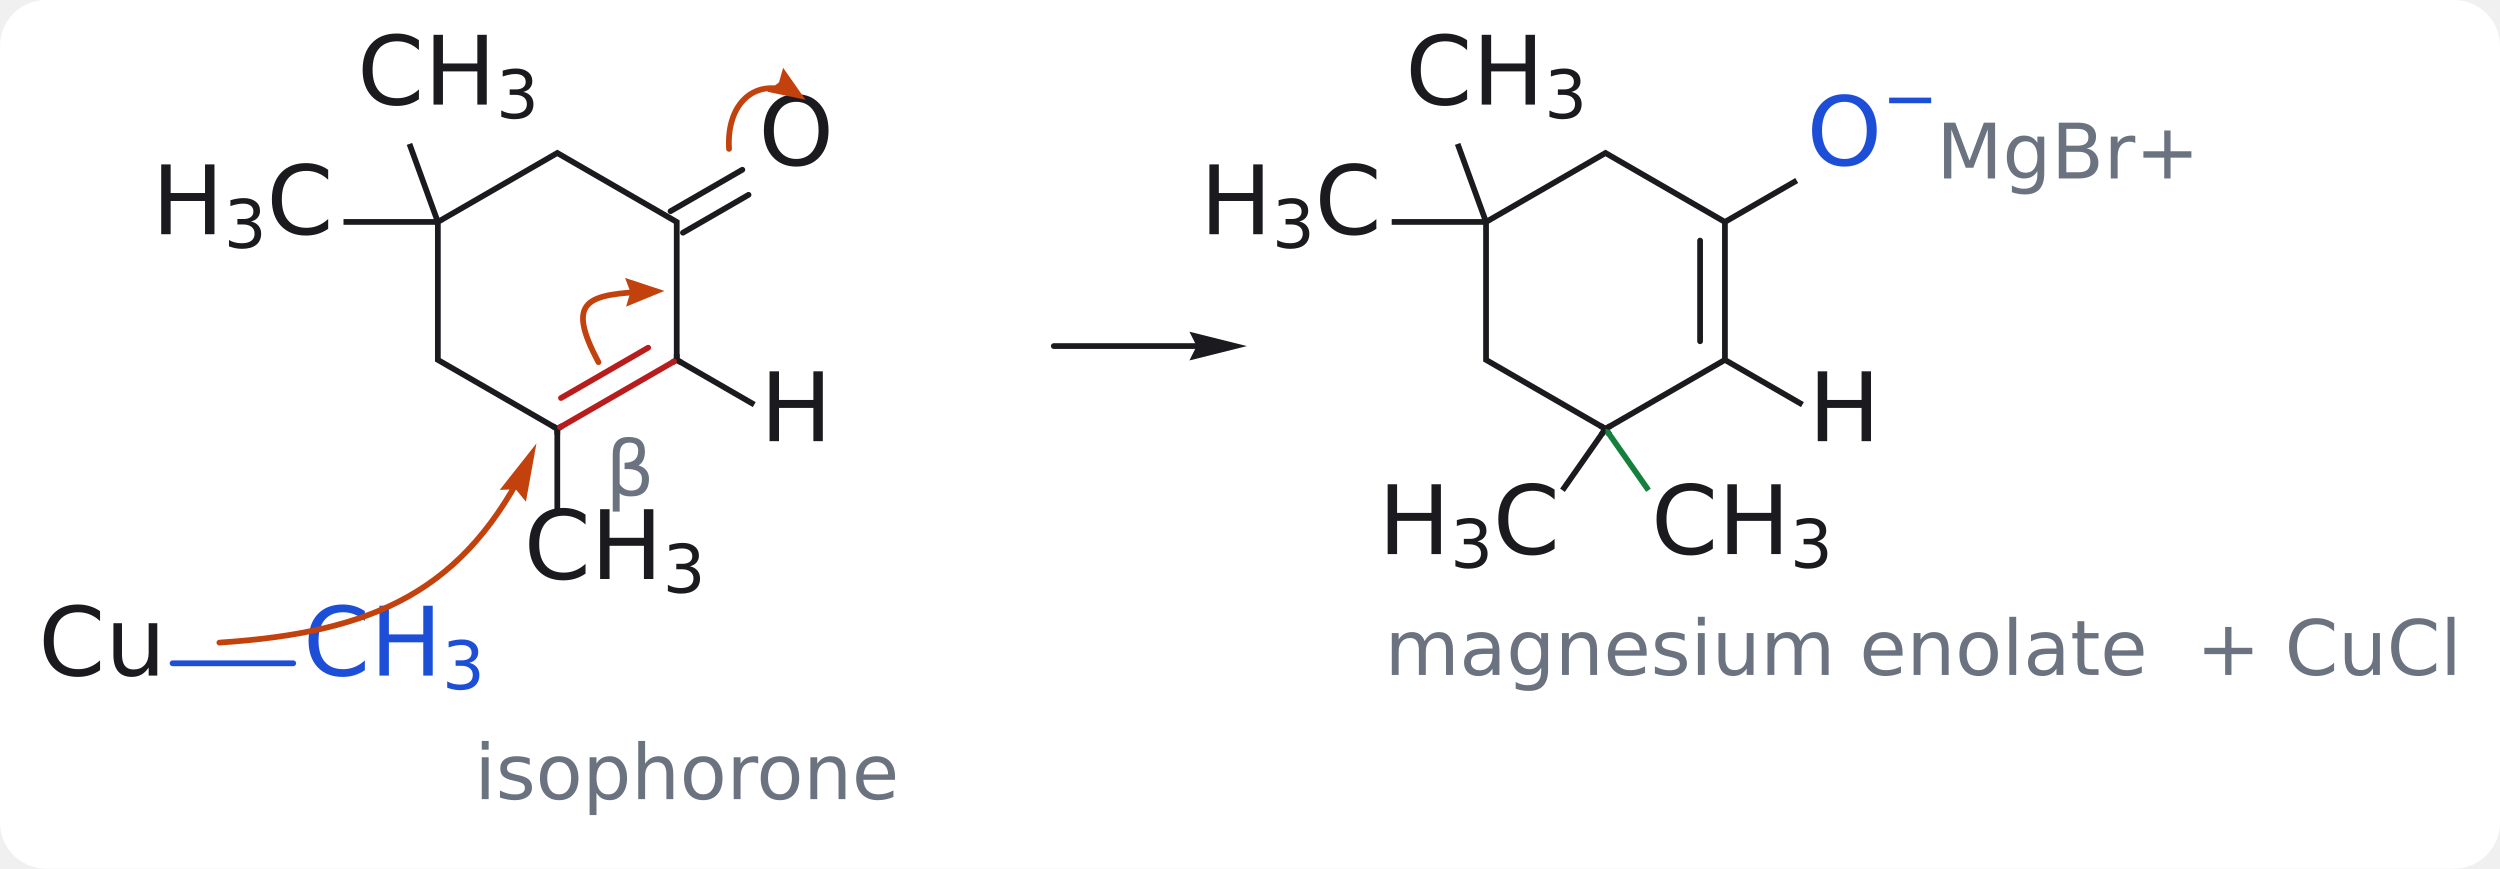
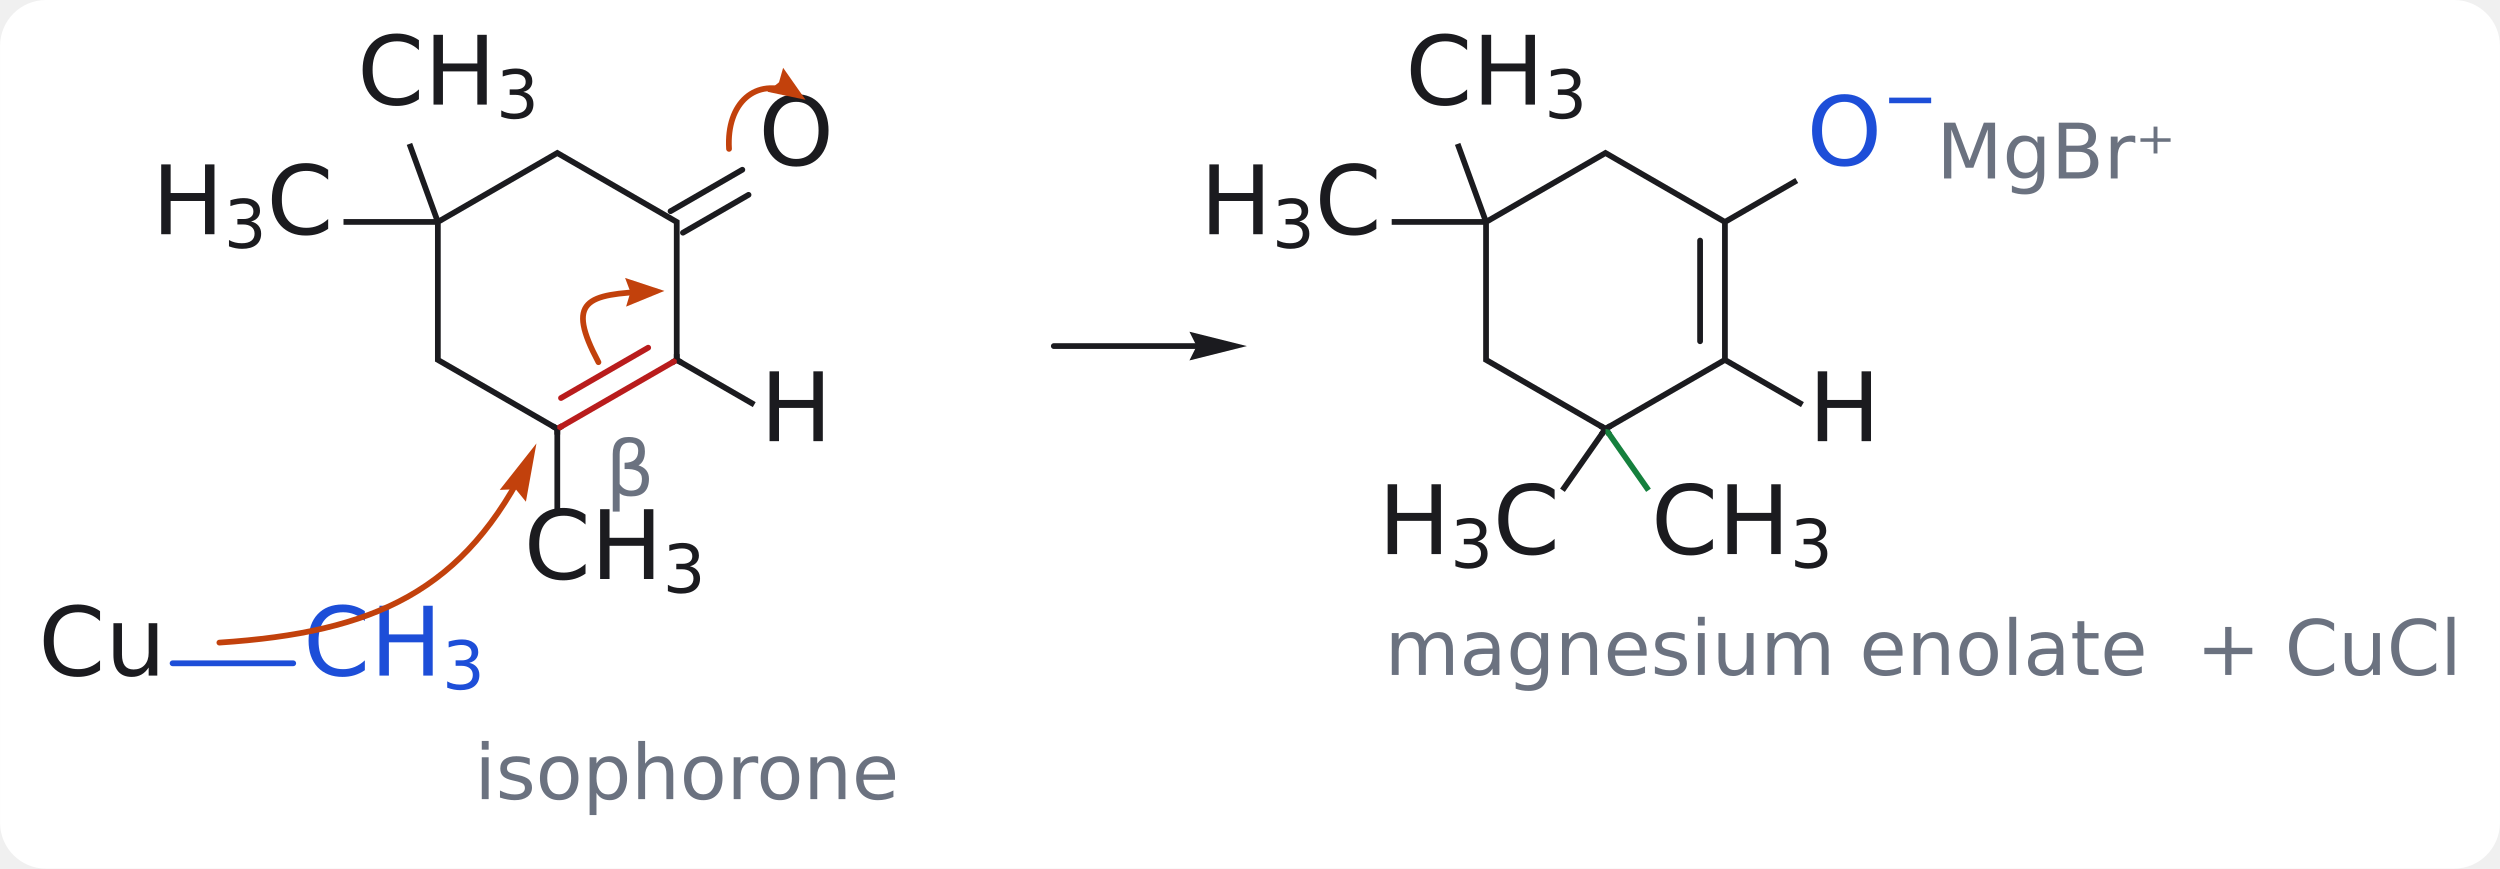
<svg xmlns="http://www.w3.org/2000/svg" viewBox="-169.692 -88.59 761.279 264.524" width="472" height="164">
  <style>.c-ink.fill{fill:#1b1b1f}.c-ink.stroke{stroke:#1b1b1f}.c-arrow.fill{fill:#c2410c}.c-arrow.stroke{stroke:#c2410c}.c-nu.fill{fill:#1d4ed8}.c-nu.stroke{stroke:#1d4ed8}.c-el.fill{fill:#b91c1c}.c-el.stroke{stroke:#b91c1c}.c-good.fill{fill:#15803d}.c-good.stroke{stroke:#15803d}.c-muted.fill{fill:#6b7280}.c-muted.stroke{stroke:#6b7280}.card{fill:#ffffff}@media (prefers-color-scheme: dark){.c-ink.fill{fill:#e6e6ea}.c-ink.stroke{stroke:#e6e6ea}.c-arrow.fill{fill:#ff9f5a}.c-arrow.stroke{stroke:#ff9f5a}.c-nu.fill{fill:#8ab4ff}.c-nu.stroke{stroke:#8ab4ff}.c-el.fill{fill:#ff8a8a}.c-el.stroke{stroke:#ff8a8a}.c-good.fill{fill:#6ee7a0}.c-good.stroke{stroke:#6ee7a0}.c-muted.fill{fill:#9ca3af}.c-muted.stroke{stroke:#9ca3af}.card{fill:#1e1e1e}}</style>
  <rect class="card" x="-169.692" y="-88.590" width="761.279" height="264.524" rx="14" />
  <path class="c-el stroke" d="M27.682 17.288 L1.13 32.618 " fill="none" stroke-width="1.75" stroke-linecap="round" stroke-linejoin="round" />
  <line class="c-ink stroke" x1="34.482" y1="-24.274" x2="56.351" y2="-36.898" stroke-width="1.75" stroke-linecap="round" />
  <line class="c-ink stroke" x1="38.262" y1="-17.726" x2="58.241" y2="-29.26" stroke-width="1.75" stroke-linecap="round" />
  <path class="c-nu stroke" d="M-80.412 113.4 L-117.157 113.4 " fill="none" stroke-width="1.75" stroke-linecap="round" stroke-linejoin="round" />
  <line class="c-ink stroke" x1="348.012" y1="-15.33" x2="348.012" y2="15.33" stroke-width="1.75" stroke-linecap="round" />
  <path class="c-ink fill stroke" d="M37.247 20.495 L37.247 19.25 L35.497 19.25 L35.497 20.495 L36.372 21 Z M35.497 20.495 L34.419 21.117 L35.294 22.633 L36.372 22.01 L36.372 21 Z M36.372 22.01 L37.45 22.633 L38.325 21.117 L37.247 20.495 L36.372 21 Z " stroke-width="0" stroke-linecap="round" stroke-linejoin="round" />
  <path class="c-ink fill stroke" d="M0.875 42.505 L1.953 41.883 L1.078 40.367 L0 40.99 L-0 42 Z M-0 40.99 L-1.078 40.367 L-1.953 41.883 L-0.875 42.505 L-0 42 Z M-0.875 42.505 L-0.875 43.75 L0.875 43.75 L0.875 42.505 L-0 42 Z " stroke-width="0" stroke-linecap="round" stroke-linejoin="round" />
  <path class="c-ink fill stroke" d="M320.464 42.28 L321.222 41.843 L320.347 40.327 L319.2 40.99 L319.2 42 Z M319.2 40.99 L318.053 40.327 L317.178 41.843 L317.936 42.28 L319.2 42 Z M317.936 42.28 L317.265 43.239 L318.698 44.242 L319.2 43.526 L319.2 42 Z M319.2 43.526 L319.702 44.242 L321.135 43.239 L320.464 42.28 L319.2 42 Z " stroke-width="0" stroke-linecap="round" stroke-linejoin="round" />
  <path class="c-ink fill stroke" d="M35.497 -20.495 L35.497 20.495 L36.372 21 L37.247 20.495 L37.247 -21.505 Z M-0 40.99 L-35.497 20.495 L-37.247 21.505 L-0.875 42.505 L-0 42 Z M-35.497 20.495 L-35.497 -20.495 L-36.372 -21 L-37.247 -20.125 L-37.247 21.505 Z M-35.497 -20.495 L-0 -40.99 L0 -43.01 L-35.906 -22.279 L-36.372 -21 Z M0 -40.99 L35.497 -20.495 L37.247 -21.505 L-0 -43.01 Z M36.372 22.01 L59.541 35.386 L60.416 33.87 L37.247 20.495 L36.372 21 Z M-37.622 -21.875 L-65.103 -21.875 L-65.103 -20.125 L-37.247 -20.125 L-36.372 -21 Z M-35.906 -22.279 L-44.201 -45.07 L-45.845 -44.471 L-37.622 -21.875 L-36.372 -21 Z M-0.875 42.505 L-0.875 68.303 L0.875 68.303 L0.875 42.505 L-0 42 Z M354.697 -20.495 L354.697 20.495 L355.572 21 L356.447 20.495 L356.447 -20.495 L355.572 -21 Z M354.697 20.495 L319.2 40.99 L319.2 42 L320.464 42.28 L355.572 22.01 L355.572 21 Z M319.2 40.99 L283.703 20.495 L281.953 21.505 L317.936 42.28 L319.2 42 Z M283.703 20.495 L283.703 -20.495 L282.828 -21 L281.953 -20.125 L281.953 21.505 Z M283.703 -20.495 L319.2 -40.99 L319.2 -43.01 L283.294 -22.279 L282.828 -21 Z M319.2 -40.99 L354.697 -20.495 L355.572 -21 L355.572 -22.01 L319.2 -43.01 Z M356.447 -20.495 L377.878 -32.867 L377.003 -34.383 L355.572 -22.01 L355.572 -21 Z M355.572 22.01 L378.741 35.386 L379.616 33.87 L356.447 20.495 L355.572 21 Z M281.578 -21.875 L254.097 -21.875 L254.097 -20.125 L281.953 -20.125 L282.828 -21 Z M283.294 -22.279 L274.999 -45.07 L273.355 -44.471 L281.578 -21.875 L282.828 -21 Z M317.936 42.28 L305.383 60.208 L306.816 61.212 L319.2 43.526 L319.2 42 Z " stroke-width="0" stroke-linecap="round" stroke-linejoin="round" />
  <path class="c-good fill stroke" d="M319.2 43.526 L331.584 61.212 L333.017 60.208 L320.464 42.28 L319.2 42 Z " stroke-width="0" stroke-linecap="round" stroke-linejoin="round" />
  <path class="c-el fill stroke" d="M35.497 20.495 L0 40.99 L0 42 L0.875 42.505 L36.372 22.01 L36.372 21 Z " stroke-width="0" stroke-linecap="round" stroke-linejoin="round" />
-   <text class="c-ink fill" xml:space="preserve" x="61.27" y="-58.456" font-family="DejaVu Sans" font-size="29.167" font-weight="normal" font-style="normal" text-decoration="none" dominant-baseline="text-before-edge">O</text>
-   <text class="c-ink fill" xml:space="preserve" x="61.782" y="25.558" font-family="DejaVu Sans" font-size="29.167" font-weight="normal" font-style="normal" text-decoration="none" dominant-baseline="text-before-edge">H</text>
-   <text class="c-ink fill" xml:space="preserve" x="-123.476" y="-37.456" font-family="DejaVu Sans" font-size="29.167" font-weight="normal" font-style="normal" text-decoration="none" dominant-baseline="text-before-edge">H</text>
-   <text class="c-ink fill" xml:space="preserve" x="-101.544" y="-27.248" font-family="DejaVu Sans" font-size="20.417" font-weight="normal" font-style="normal" text-decoration="none" dominant-baseline="text-before-edge">3</text>
-   <text class="c-ink fill" xml:space="preserve" x="-88.555" y="-37.456" font-family="DejaVu Sans" font-size="29.167" font-weight="normal" font-style="normal" text-decoration="none" dominant-baseline="text-before-edge">C</text>
-   <text class="c-ink fill" xml:space="preserve" x="-60.919" y="-76.923" font-family="DejaVu Sans" font-size="29.167" font-weight="normal" font-style="normal" text-decoration="none" dominant-baseline="text-before-edge">CH</text>
-   <text class="c-ink fill" xml:space="preserve" x="-18.621" y="-66.715" font-family="DejaVu Sans" font-size="20.417" font-weight="normal" font-style="normal" text-decoration="none" dominant-baseline="text-before-edge">3</text>
-   <text class="c-ink fill" xml:space="preserve" x="-10.183" y="67.544" font-family="DejaVu Sans" font-size="29.167" font-weight="normal" font-style="normal" text-decoration="none" dominant-baseline="text-before-edge">CH</text>
-   <text class="c-ink fill" xml:space="preserve" x="32.115" y="77.752" font-family="DejaVu Sans" font-size="20.417" font-weight="normal" font-style="normal" text-decoration="none" dominant-baseline="text-before-edge">3</text>
-   <text class="c-nu fill" xml:space="preserve" x="-77.383" y="96.944" font-family="DejaVu Sans" font-size="29.167" font-weight="normal" font-style="normal" text-decoration="none" dominant-baseline="text-before-edge">CH</text>
-   <text class="c-nu fill" xml:space="preserve" x="-35.085" y="107.152" font-family="DejaVu Sans" font-size="20.417" font-weight="normal" font-style="normal" text-decoration="none" dominant-baseline="text-before-edge">3</text>
-   <text class="c-ink fill" xml:space="preserve" x="-158.025" y="96.944" font-family="DejaVu Sans" font-size="29.167" font-weight="normal" font-style="normal" text-decoration="none" dominant-baseline="text-before-edge">Cu</text>
-   <text class="c-nu fill" xml:space="preserve" x="380.469" y="-58.456" font-family="DejaVu Sans" font-size="29.167" font-weight="normal" font-style="normal" text-decoration="none" dominant-baseline="text-before-edge">O</text>
-   <text class="c-nu fill" xml:space="preserve" x="403.427" y="-65.748" font-family="DejaVu Sans" font-size="20.417" font-weight="normal" font-style="normal" text-decoration="none" dominant-baseline="text-before-edge">−</text>
-   <text class="c-ink fill" xml:space="preserve" x="380.982" y="25.558" font-family="DejaVu Sans" font-size="29.167" font-weight="normal" font-style="normal" text-decoration="none" dominant-baseline="text-before-edge">H</text>
-   <text class="c-ink fill" xml:space="preserve" x="195.724" y="-37.456" font-family="DejaVu Sans" font-size="29.167" font-weight="normal" font-style="normal" text-decoration="none" dominant-baseline="text-before-edge">H</text>
-   <text class="c-ink fill" xml:space="preserve" x="217.656" y="-27.248" font-family="DejaVu Sans" font-size="20.417" font-weight="normal" font-style="normal" text-decoration="none" dominant-baseline="text-before-edge">3</text>
-   <text class="c-ink fill" xml:space="preserve" x="230.645" y="-37.456" font-family="DejaVu Sans" font-size="29.167" font-weight="normal" font-style="normal" text-decoration="none" dominant-baseline="text-before-edge">C</text>
-   <text class="c-ink fill" xml:space="preserve" x="258.281" y="-76.923" font-family="DejaVu Sans" font-size="29.167" font-weight="normal" font-style="normal" text-decoration="none" dominant-baseline="text-before-edge">CH</text>
-   <text class="c-ink fill" xml:space="preserve" x="300.579" y="-66.715" font-family="DejaVu Sans" font-size="20.417" font-weight="normal" font-style="normal" text-decoration="none" dominant-baseline="text-before-edge">3</text>
-   <text class="c-ink fill" xml:space="preserve" x="250.004" y="59.95" font-family="DejaVu Sans" font-size="29.167" font-weight="normal" font-style="normal" text-decoration="none" dominant-baseline="text-before-edge">H</text>
-   <text class="c-ink fill" xml:space="preserve" x="271.936" y="70.159" font-family="DejaVu Sans" font-size="20.417" font-weight="normal" font-style="normal" text-decoration="none" dominant-baseline="text-before-edge">3</text>
-   <text class="c-ink fill" xml:space="preserve" x="284.926" y="59.95" font-family="DejaVu Sans" font-size="29.167" font-weight="normal" font-style="normal" text-decoration="none" dominant-baseline="text-before-edge">C</text>
-   <text class="c-ink fill" xml:space="preserve" x="333.108" y="59.95" font-family="DejaVu Sans" font-size="29.167" font-weight="normal" font-style="normal" text-decoration="none" dominant-baseline="text-before-edge">CH</text>
-   <text class="c-ink fill" xml:space="preserve" x="375.406" y="70.159" font-family="DejaVu Sans" font-size="20.417" font-weight="normal" font-style="normal" text-decoration="none" dominant-baseline="text-before-edge">3</text>
+   <text class="c-ink fill" xml:space="preserve" x="61.27" y="-58.456" font-family="DejaVu Sans, Noto Sans CJK KR, Noto Sans CJK JP, sans-serif" font-size="29.167" font-weight="normal" font-style="normal" text-decoration="none" dominant-baseline="text-before-edge">O</text>
+   <text class="c-ink fill" xml:space="preserve" x="61.782" y="25.558" font-family="DejaVu Sans, Noto Sans CJK KR, Noto Sans CJK JP, sans-serif" font-size="29.167" font-weight="normal" font-style="normal" text-decoration="none" dominant-baseline="text-before-edge">H</text>
+   <text class="c-ink fill" xml:space="preserve" x="-123.476" y="-37.456" font-family="DejaVu Sans, Noto Sans CJK KR, Noto Sans CJK JP, sans-serif" font-size="29.167" font-weight="normal" font-style="normal" text-decoration="none" dominant-baseline="text-before-edge">H</text>
+   <text class="c-ink fill" xml:space="preserve" x="-101.544" y="-27.248" font-family="DejaVu Sans, Noto Sans CJK KR, Noto Sans CJK JP, sans-serif" font-size="20.417" font-weight="normal" font-style="normal" text-decoration="none" dominant-baseline="text-before-edge">3</text>
+   <text class="c-ink fill" xml:space="preserve" x="-88.555" y="-37.456" font-family="DejaVu Sans, Noto Sans CJK KR, Noto Sans CJK JP, sans-serif" font-size="29.167" font-weight="normal" font-style="normal" text-decoration="none" dominant-baseline="text-before-edge">C</text>
+   <text class="c-ink fill" xml:space="preserve" x="-60.919" y="-76.923" font-family="DejaVu Sans, Noto Sans CJK KR, Noto Sans CJK JP, sans-serif" font-size="29.167" font-weight="normal" font-style="normal" text-decoration="none" dominant-baseline="text-before-edge">CH</text>
+   <text class="c-ink fill" xml:space="preserve" x="-18.621" y="-66.715" font-family="DejaVu Sans, Noto Sans CJK KR, Noto Sans CJK JP, sans-serif" font-size="20.417" font-weight="normal" font-style="normal" text-decoration="none" dominant-baseline="text-before-edge">3</text>
+   <text class="c-ink fill" xml:space="preserve" x="-10.183" y="67.544" font-family="DejaVu Sans, Noto Sans CJK KR, Noto Sans CJK JP, sans-serif" font-size="29.167" font-weight="normal" font-style="normal" text-decoration="none" dominant-baseline="text-before-edge">CH</text>
+   <text class="c-ink fill" xml:space="preserve" x="32.115" y="77.752" font-family="DejaVu Sans, Noto Sans CJK KR, Noto Sans CJK JP, sans-serif" font-size="20.417" font-weight="normal" font-style="normal" text-decoration="none" dominant-baseline="text-before-edge">3</text>
+   <text class="c-nu fill" xml:space="preserve" x="-77.383" y="96.944" font-family="DejaVu Sans, Noto Sans CJK KR, Noto Sans CJK JP, sans-serif" font-size="29.167" font-weight="normal" font-style="normal" text-decoration="none" dominant-baseline="text-before-edge">CH</text>
+   <text class="c-nu fill" xml:space="preserve" x="-35.085" y="107.152" font-family="DejaVu Sans, Noto Sans CJK KR, Noto Sans CJK JP, sans-serif" font-size="20.417" font-weight="normal" font-style="normal" text-decoration="none" dominant-baseline="text-before-edge">3</text>
+   <text class="c-ink fill" xml:space="preserve" x="-158.025" y="96.944" font-family="DejaVu Sans, Noto Sans CJK KR, Noto Sans CJK JP, sans-serif" font-size="29.167" font-weight="normal" font-style="normal" text-decoration="none" dominant-baseline="text-before-edge">Cu</text>
+   <text class="c-nu fill" xml:space="preserve" x="380.469" y="-58.456" font-family="DejaVu Sans, Noto Sans CJK KR, Noto Sans CJK JP, sans-serif" font-size="29.167" font-weight="normal" font-style="normal" text-decoration="none" dominant-baseline="text-before-edge">O</text>
+   <text class="c-nu fill" xml:space="preserve" x="403.427" y="-65.748" font-family="DejaVu Sans, Noto Sans CJK KR, Noto Sans CJK JP, sans-serif" font-size="20.417" font-weight="normal" font-style="normal" text-decoration="none" dominant-baseline="text-before-edge">−</text>
+   <text class="c-ink fill" xml:space="preserve" x="380.982" y="25.558" font-family="DejaVu Sans, Noto Sans CJK KR, Noto Sans CJK JP, sans-serif" font-size="29.167" font-weight="normal" font-style="normal" text-decoration="none" dominant-baseline="text-before-edge">H</text>
+   <text class="c-ink fill" xml:space="preserve" x="195.724" y="-37.456" font-family="DejaVu Sans, Noto Sans CJK KR, Noto Sans CJK JP, sans-serif" font-size="29.167" font-weight="normal" font-style="normal" text-decoration="none" dominant-baseline="text-before-edge">H</text>
+   <text class="c-ink fill" xml:space="preserve" x="217.656" y="-27.248" font-family="DejaVu Sans, Noto Sans CJK KR, Noto Sans CJK JP, sans-serif" font-size="20.417" font-weight="normal" font-style="normal" text-decoration="none" dominant-baseline="text-before-edge">3</text>
+   <text class="c-ink fill" xml:space="preserve" x="230.645" y="-37.456" font-family="DejaVu Sans, Noto Sans CJK KR, Noto Sans CJK JP, sans-serif" font-size="29.167" font-weight="normal" font-style="normal" text-decoration="none" dominant-baseline="text-before-edge">C</text>
+   <text class="c-ink fill" xml:space="preserve" x="258.281" y="-76.923" font-family="DejaVu Sans, Noto Sans CJK KR, Noto Sans CJK JP, sans-serif" font-size="29.167" font-weight="normal" font-style="normal" text-decoration="none" dominant-baseline="text-before-edge">CH</text>
+   <text class="c-ink fill" xml:space="preserve" x="300.579" y="-66.715" font-family="DejaVu Sans, Noto Sans CJK KR, Noto Sans CJK JP, sans-serif" font-size="20.417" font-weight="normal" font-style="normal" text-decoration="none" dominant-baseline="text-before-edge">3</text>
+   <text class="c-ink fill" xml:space="preserve" x="250.004" y="59.95" font-family="DejaVu Sans, Noto Sans CJK KR, Noto Sans CJK JP, sans-serif" font-size="29.167" font-weight="normal" font-style="normal" text-decoration="none" dominant-baseline="text-before-edge">H</text>
+   <text class="c-ink fill" xml:space="preserve" x="271.936" y="70.159" font-family="DejaVu Sans, Noto Sans CJK KR, Noto Sans CJK JP, sans-serif" font-size="20.417" font-weight="normal" font-style="normal" text-decoration="none" dominant-baseline="text-before-edge">3</text>
+   <text class="c-ink fill" xml:space="preserve" x="284.926" y="59.95" font-family="DejaVu Sans, Noto Sans CJK KR, Noto Sans CJK JP, sans-serif" font-size="29.167" font-weight="normal" font-style="normal" text-decoration="none" dominant-baseline="text-before-edge">C</text>
+   <text class="c-ink fill" xml:space="preserve" x="333.108" y="59.95" font-family="DejaVu Sans, Noto Sans CJK KR, Noto Sans CJK JP, sans-serif" font-size="29.167" font-weight="normal" font-style="normal" text-decoration="none" dominant-baseline="text-before-edge">CH</text>
+   <text class="c-ink fill" xml:space="preserve" x="375.406" y="70.159" font-family="DejaVu Sans, Noto Sans CJK KR, Noto Sans CJK JP, sans-serif" font-size="20.417" font-weight="normal" font-style="normal" text-decoration="none" dominant-baseline="text-before-edge">3</text>
  <path class="c-ink stroke" d="M151.2 16.8 L205.625 16.8 " fill="none" stroke-width="1.75" stroke-linecap="round" stroke-linejoin="round" />
  <path class="c-ink fill stroke" d="M210 16.8 L192.5 12.425 L194.688 16.8 L192.5 21.175 Z " stroke-width="0" stroke-linecap="round" stroke-linejoin="round" />
  <path class="c-arrow stroke" d="M-102.9 107.1 C-55.799 103.978 -28.089 91.611 -8.199 50.411 " fill="none" stroke-width="1.75" stroke-linecap="round" stroke-linejoin="round" />
  <path class="c-arrow fill stroke" d="M-6.349 46.445 L-17.533 60.598 L-12.645 60.403 L-9.557 64.196 Z " stroke-width="0" stroke-linecap="round" stroke-linejoin="round" />
  <path class="c-arrow stroke" d="M12.531 21.705 C2.509 2.853 8.781 0.981 28.25 0.165 " fill="none" stroke-width="1.75" stroke-linecap="round" stroke-linejoin="round" />
  <path class="c-arrow fill stroke" d="M32.622 0 L20.645 -3.958 L22.276 0.362 L20.952 4.786 Z " stroke-width="0" stroke-linecap="round" stroke-linejoin="round" />
  <path class="c-arrow stroke" d="M52.299 -43.254 C51.455 -57.324 60.435 -65.164 71.768 -60.289 " fill="none" stroke-width="1.75" stroke-linecap="round" stroke-linejoin="round" />
  <path class="c-arrow fill stroke" d="M75.604 -58.197 L68.774 -67.949 L67.518 -63.536 L63.953 -60.647 Z " stroke-width="0" stroke-linecap="round" stroke-linejoin="round" />
-   <text class="c-muted fill" xml:space="preserve" x="14.7" y="46.2" font-family="DejaVu Sans" font-size="23.333" font-weight="normal" font-style="normal" text-decoration="none" dominant-baseline="text-before-edge">β</text>
-   <text class="c-muted fill" xml:space="preserve" x="-25.2" y="138.6" font-family="DejaVu Sans" font-size="23.333" font-weight="normal" font-style="normal" text-decoration="none" dominant-baseline="text-before-edge">isophorone</text>
-   <text class="c-muted fill" xml:space="preserve" x="420" y="-50.4" font-family="DejaVu Sans" font-size="23.333" font-weight="normal" font-style="normal" text-decoration="none" dominant-baseline="text-before-edge">MgBr+</text>
-   <text class="c-muted fill" xml:space="preserve" x="252" y="100.8" font-family="DejaVu Sans" font-size="23.333" font-weight="normal" font-style="normal" text-decoration="none" dominant-baseline="text-before-edge">magnesium enolate  + CuCl</text>
+   <text class="c-muted fill" xml:space="preserve" x="14.7" y="46.2" font-family="DejaVu Sans, Noto Sans CJK KR, Noto Sans CJK JP, sans-serif" font-size="23.333" font-weight="normal" font-style="normal" text-decoration="none" dominant-baseline="text-before-edge">β</text>
+   <text class="c-muted fill" xml:space="preserve" x="-25.2" y="138.6" font-family="DejaVu Sans, Noto Sans CJK KR, Noto Sans CJK JP, sans-serif" font-size="23.333" font-weight="normal" font-style="normal" text-decoration="none" dominant-baseline="text-before-edge">isophorone</text>
+   <text class="c-muted fill" xml:space="preserve" x="420" y="-50.4" font-family="DejaVu Sans, Noto Sans CJK KR, Noto Sans CJK JP, sans-serif" font-size="23.333" font-weight="normal" font-style="normal" text-decoration="none" dominant-baseline="text-before-edge">MgBr⁺</text>
+   <text class="c-muted fill" xml:space="preserve" x="252" y="100.8" font-family="DejaVu Sans, Noto Sans CJK KR, Noto Sans CJK JP, sans-serif" font-size="23.333" font-weight="normal" font-style="normal" text-decoration="none" dominant-baseline="text-before-edge">magnesium enolate  + CuCl</text>
</svg>
